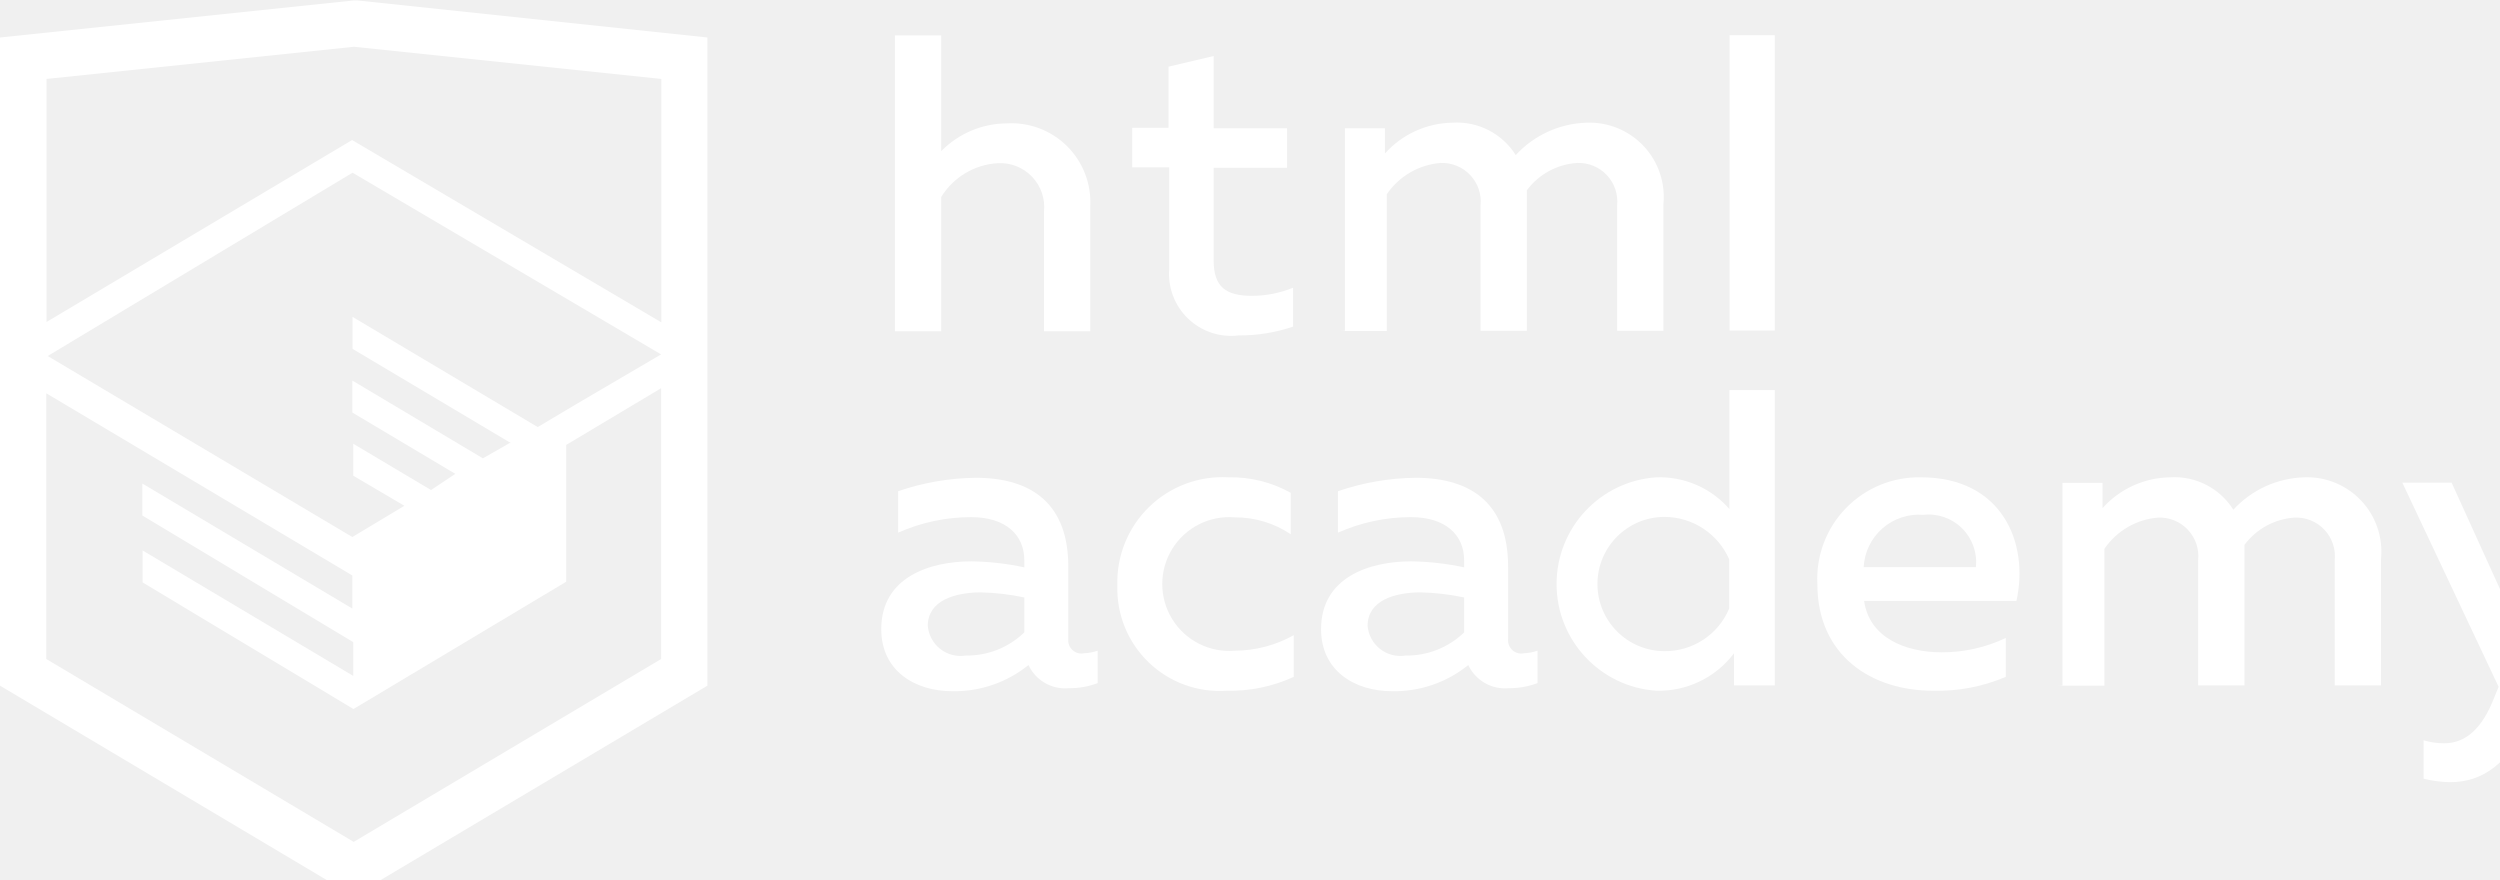
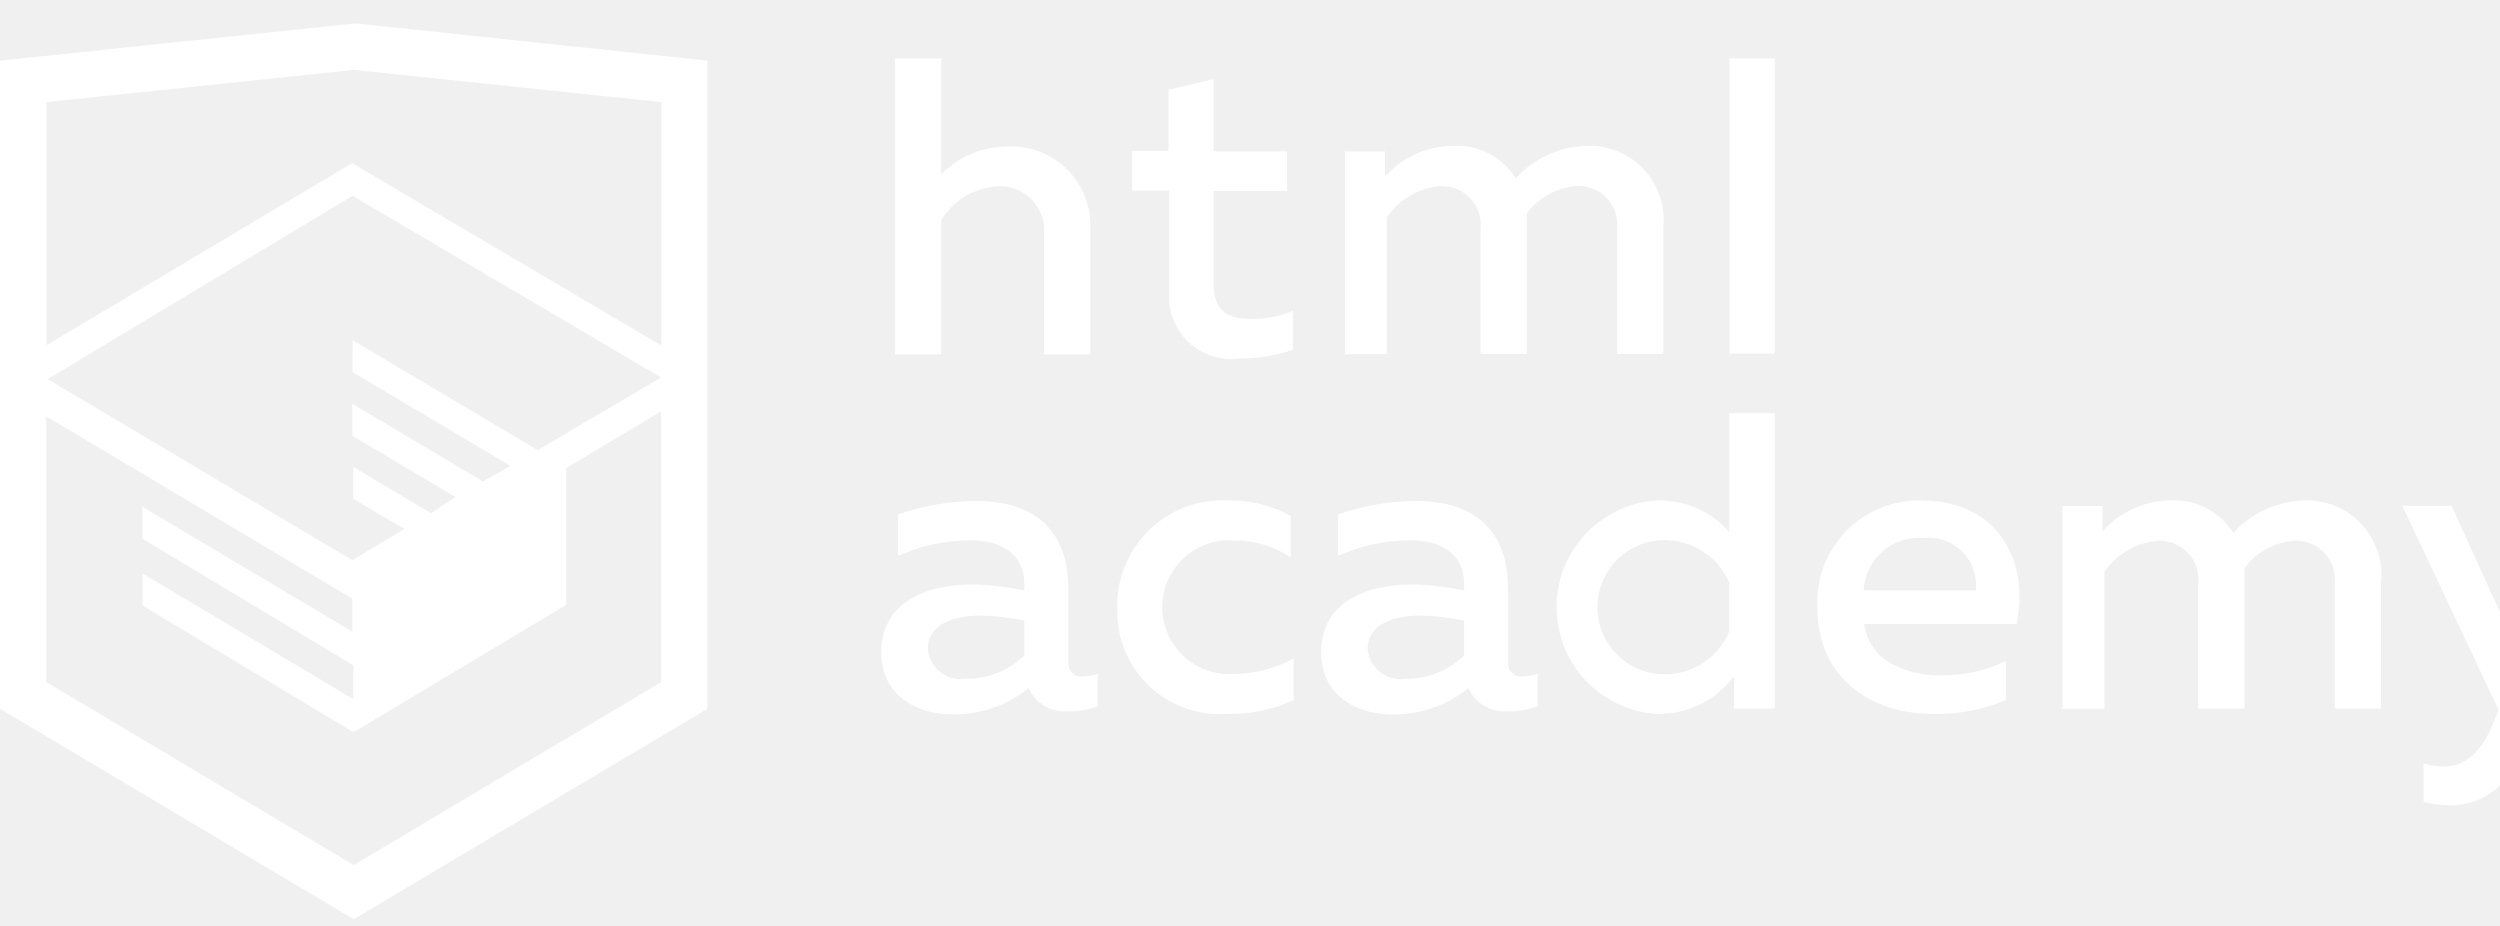
- <svg xmlns="http://www.w3.org/2000/svg" id="Layer_1" data-name="Layer 1" viewBox="0 0 108 38">
+ <svg xmlns="http://www.w3.org/2000/svg" width="108" height="40" id="Layer_1" data-name="Layer 1" viewBox="0 0 108 38">
  <path d="M401.93,351.51a2.07,2.07,0,0,0,.58-0.11v1.4a3.41,3.41,0,0,1-1.24.22,1.75,1.75,0,0,1-1.75-1,5.08,5.08,0,0,1-3.3,1.13c-1.59,0-3.06-.87-3.06-2.68,0-2.24,2.08-2.93,3.9-2.93a11.63,11.63,0,0,1,2.28.26v-0.31c0-1.09-.8-1.86-2.3-1.86a7.79,7.79,0,0,0-3.15.67v-1.79a10.72,10.72,0,0,1,3.35-.58c2.48,0,4,1.18,4,3.83v3.14A0.57,0.57,0,0,0,401.93,351.51Zm-6.76-1.19a1.42,1.42,0,0,0,1.64,1.29,3.56,3.56,0,0,0,2.53-1V349.1a10.21,10.21,0,0,0-1.9-.22C396.34,348.89,395.17,349.23,395.17,350.33Z" transform="translate(-355.09 -323.29)" fill="#fff" />
  <path d="M408.15,343.91a5.29,5.29,0,0,1,2.7.67v1.79a4.28,4.28,0,0,0-2.42-.73,2.89,2.89,0,1,0,0,5.76,5.26,5.26,0,0,0,2.55-.67v1.8a6.58,6.58,0,0,1-2.9.6,4.42,4.42,0,0,1-4.72-4.54A4.54,4.54,0,0,1,408.15,343.91Z" transform="translate(-355.09 -323.29)" fill="#fff" />
  <path d="M420.93,351.51a2.07,2.07,0,0,0,.58-0.11v1.4a3.41,3.41,0,0,1-1.24.22,1.75,1.75,0,0,1-1.75-1,5.08,5.08,0,0,1-3.3,1.13c-1.59,0-3.06-.87-3.06-2.68,0-2.24,2.08-2.93,3.9-2.93a11.63,11.63,0,0,1,2.28.26v-0.31c0-1.09-.8-1.86-2.3-1.86a7.79,7.79,0,0,0-3.15.67v-1.79a10.72,10.72,0,0,1,3.35-.58c2.48,0,4,1.18,4,3.83v3.14A0.57,0.57,0,0,0,420.93,351.51Zm-6.76-1.19a1.42,1.42,0,0,0,1.64,1.29,3.56,3.56,0,0,0,2.53-1V349.1a10.21,10.21,0,0,0-1.9-.22C415.33,348.89,414.17,349.23,414.17,350.33Z" transform="translate(-355.09 -323.29)" fill="#fff" />
  <path d="M431.76,340.14V352.9H430v-1.39a4.07,4.07,0,0,1-3.35,1.62,4.62,4.62,0,0,1,0-9.22,4,4,0,0,1,3.15,1.37v-5.14h2ZM427,345.62a2.9,2.9,0,0,0,0,5.8,3,3,0,0,0,2.79-1.84v-2.13A3.06,3.06,0,0,0,427,345.62Z" transform="translate(-355.09 -323.29)" fill="#fff" />
  <path d="M438.08,343.91c3.48,0,4.68,2.81,4.12,5.34h-6.58c0.22,1.57,1.75,2.22,3.35,2.22a6.41,6.41,0,0,0,2.77-.62v1.68a7.5,7.5,0,0,1-3.14.6c-2.68,0-5-1.53-5-4.61A4.39,4.39,0,0,1,438.08,343.91Zm0.09,1.62a2.39,2.39,0,0,0-2.57,2.26h4.85A2.06,2.06,0,0,0,438.17,345.53Z" transform="translate(-355.09 -323.29)" fill="#fff" />
  <path d="M444.19,352.9v-8.75h1.73v1.09a4,4,0,0,1,2.92-1.33,3,3,0,0,1,2.73,1.4,4.33,4.33,0,0,1,3.06-1.4,3.21,3.21,0,0,1,3.32,3.52v5.47h-2v-5.41a1.67,1.67,0,0,0-1.73-1.84,2.94,2.94,0,0,0-2.17,1.18c0,0.2,0,.4,0,0.6v5.47h-2v-5.41a1.67,1.67,0,0,0-1.73-1.84,3.11,3.11,0,0,0-2.32,1.35v5.91h-2Z" transform="translate(-355.09 -323.29)" fill="#fff" />
  <path d="M466.56,344.15h2l-4.1,9.93c-0.95,2.28-2.19,3-3.52,3a5,5,0,0,1-1.15-.15v-1.66a3,3,0,0,0,.89.13c0.95,0,1.66-.67,2.17-2l0.18-.44-4.16-8.82H461l3,6.6Z" transform="translate(-355.09 -323.29)" fill="#fff" />
  <path d="M395.75,324.82v5a4,4,0,0,1,2.83-1.2,3.41,3.41,0,0,1,3.61,3.57v5.41h-2v-5.16a1.9,1.9,0,0,0-2-2.1,3.08,3.08,0,0,0-2.44,1.46v5.8h-2V324.82h2Z" transform="translate(-355.09 -323.29)" fill="#fff" />
  <path d="M407.52,325.71v3.12h3.17v1.71h-3.17v4c0,1.15.53,1.53,1.66,1.53a4.71,4.71,0,0,0,1.77-.35v1.68a7.14,7.14,0,0,1-2.35.38,2.68,2.68,0,0,1-3-2.88v-4.38H404v-1.71h1.57v-2.64Z" transform="translate(-355.09 -323.29)" fill="#fff" />
  <path d="M413.19,337.58v-8.75h1.73v1.09a4,4,0,0,1,2.92-1.33,3,3,0,0,1,2.73,1.4,4.33,4.33,0,0,1,3.06-1.4,3.21,3.21,0,0,1,3.32,3.52v5.47h-2v-5.41a1.67,1.67,0,0,0-1.73-1.84,2.94,2.94,0,0,0-2.17,1.18c0,0.2,0,.4,0,0.6v5.47h-2v-5.41a1.67,1.67,0,0,0-1.73-1.84,3.11,3.11,0,0,0-2.32,1.35v5.91h-2Z" transform="translate(-355.09 -323.29)" fill="#fff" />
  <rect x="74.72" y="1.52" width="1.95" height="12.76" fill="#fff" />
  <path d="M370.53,323.31l-0.16,0-15.28,1.6v28L370.37,362l15.28-9.09v-28Zm13.12,28.45-13.28,7.9-13.28-7.9V340.28l13.22,7.87,0,1.43-9.07-5.4v1.38l9.11,5.47,0,1.46-9.1-5.42v1.38l9.11,5.47h0l9.19-5.5v-1.39h0v-4.52l4.1-2.45v11.67Zm0-13.16L380,340.74h0l-1.68,1-8-4.76v1.38l6.84,4.07-0.06,0-0.15.09-1,.57-5.64-3.36v1.38l4.45,2.65-1.05.7,0,0-3.36-2v1.38l2.21,1.3-2.25,1.35-13.16-7.82,13.17-7.92h0Zm0-1.39-13.35-7.87h0l-13.2,7.86v-10.5l13.28-1.39,13.28,1.39v10.51Z" transform="translate(-355.09 -323.29)" fill="#fff" />
</svg>
